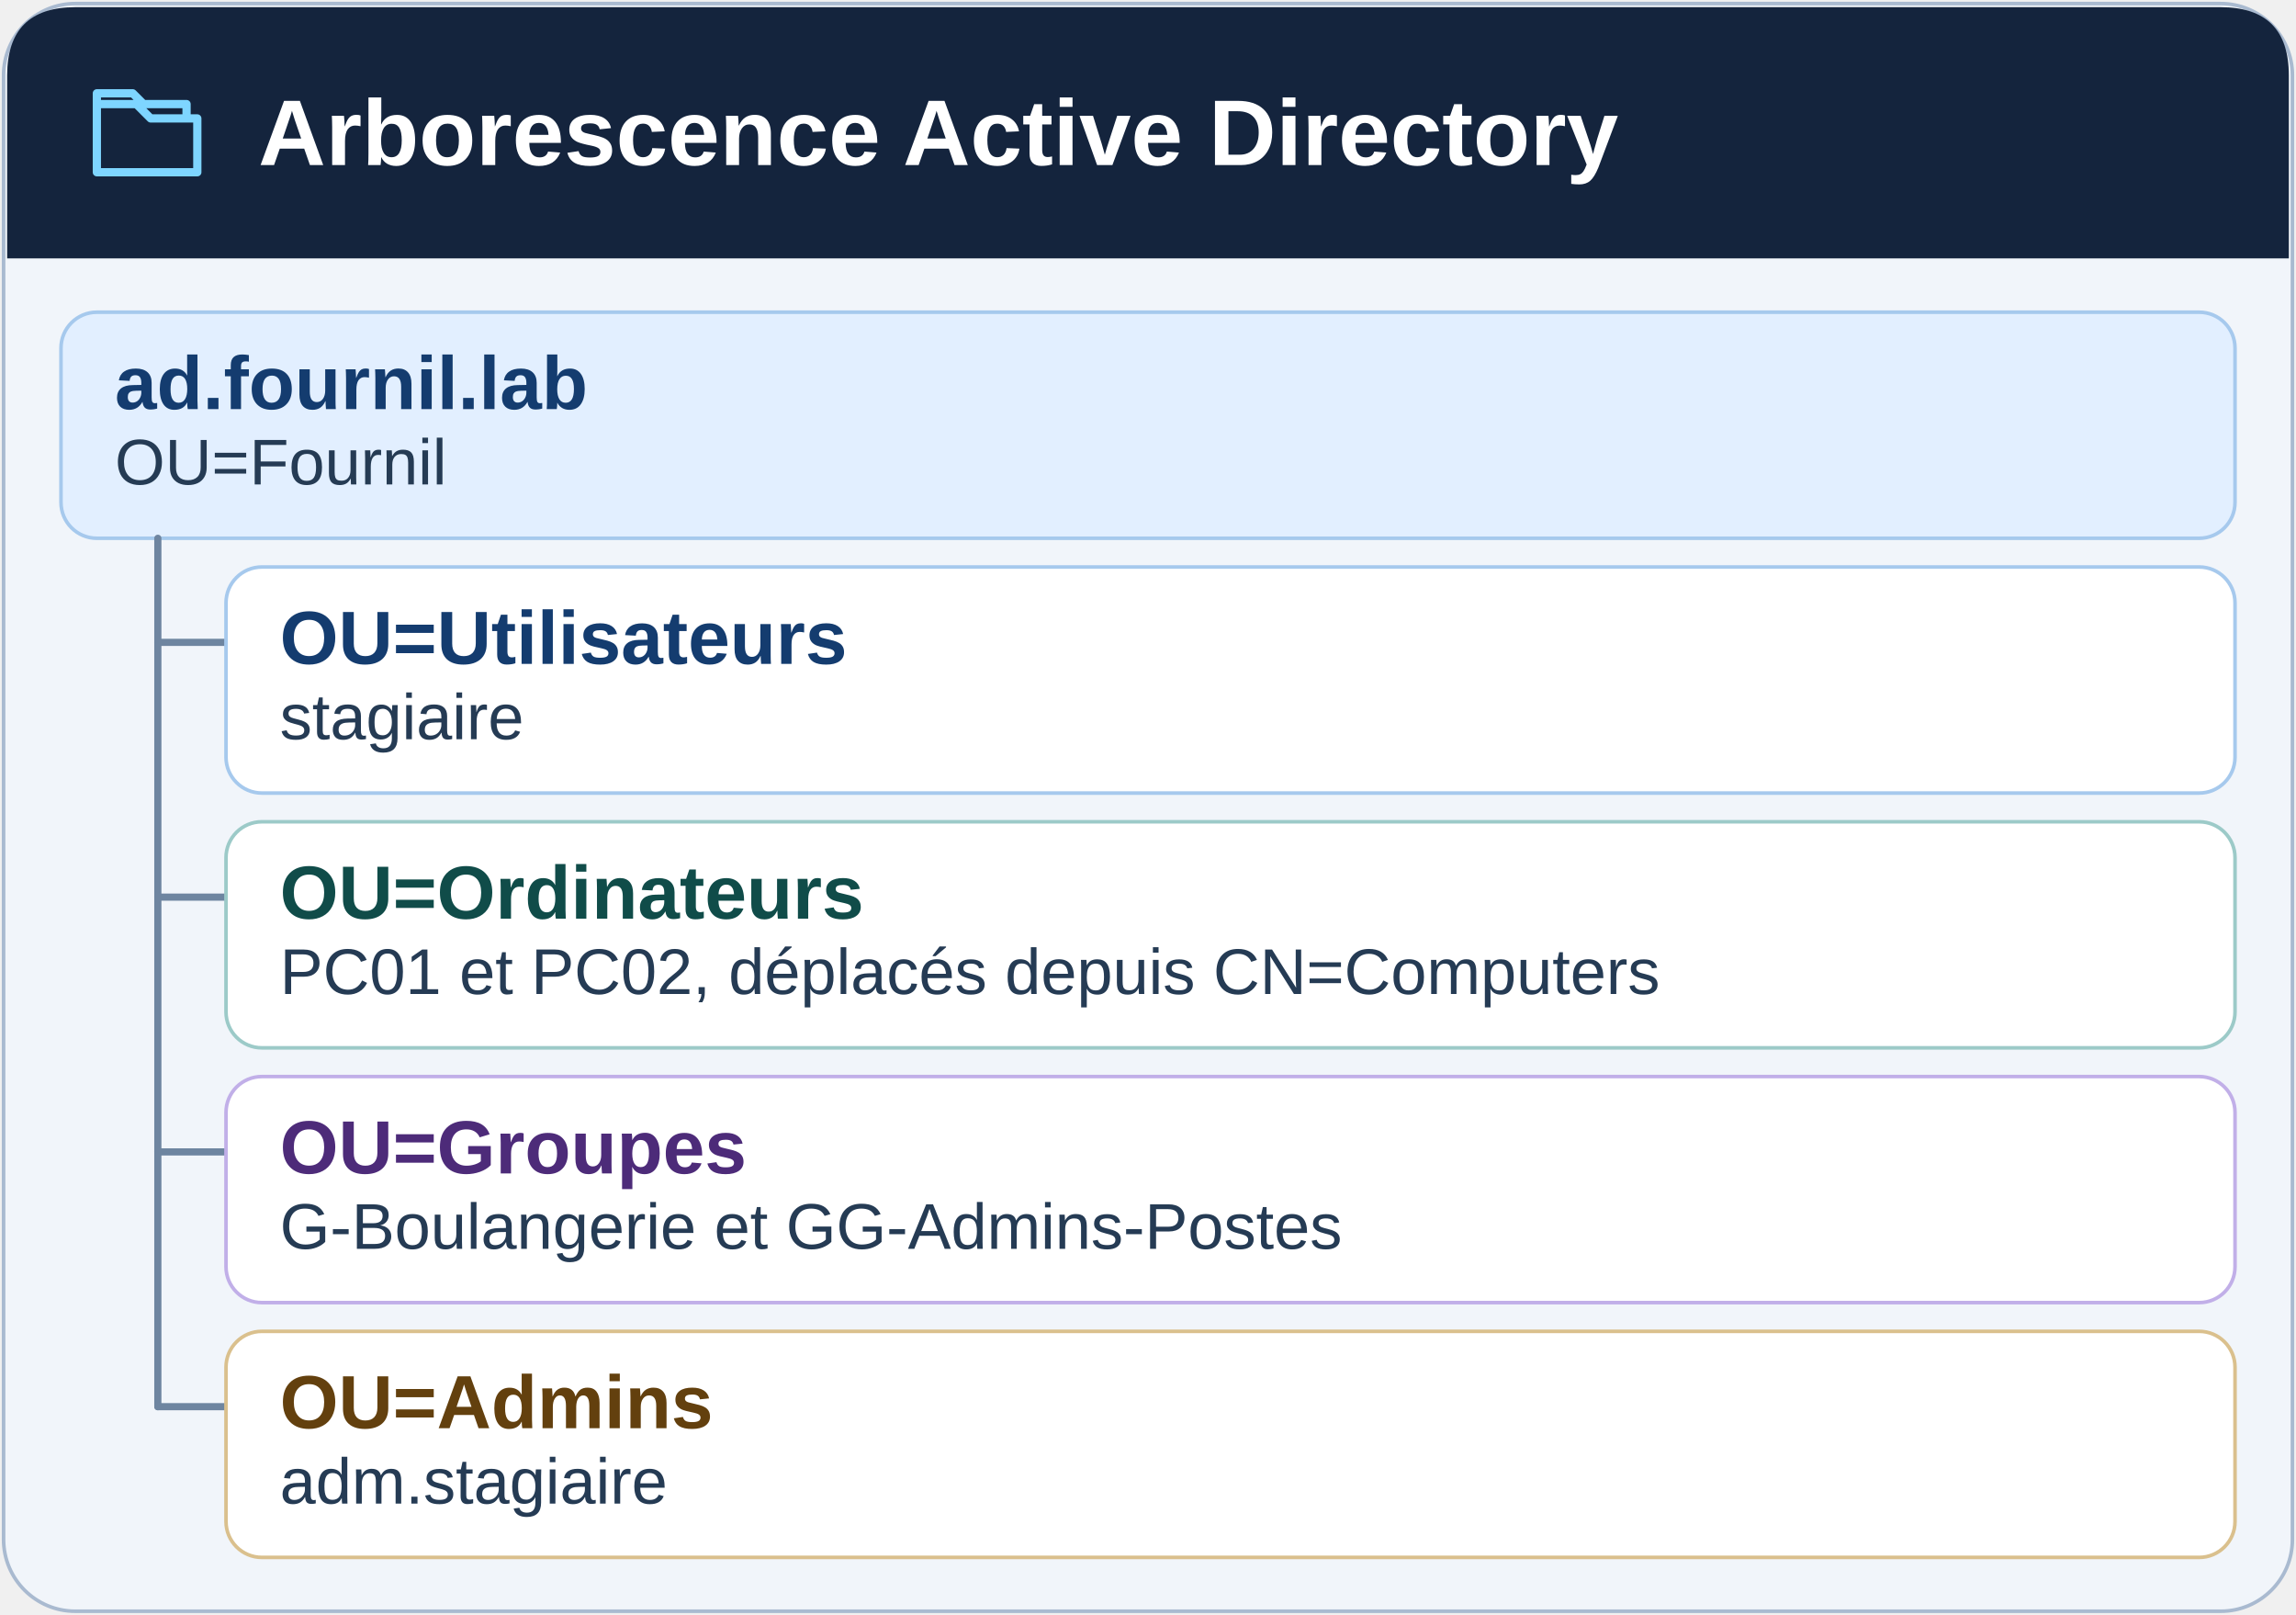
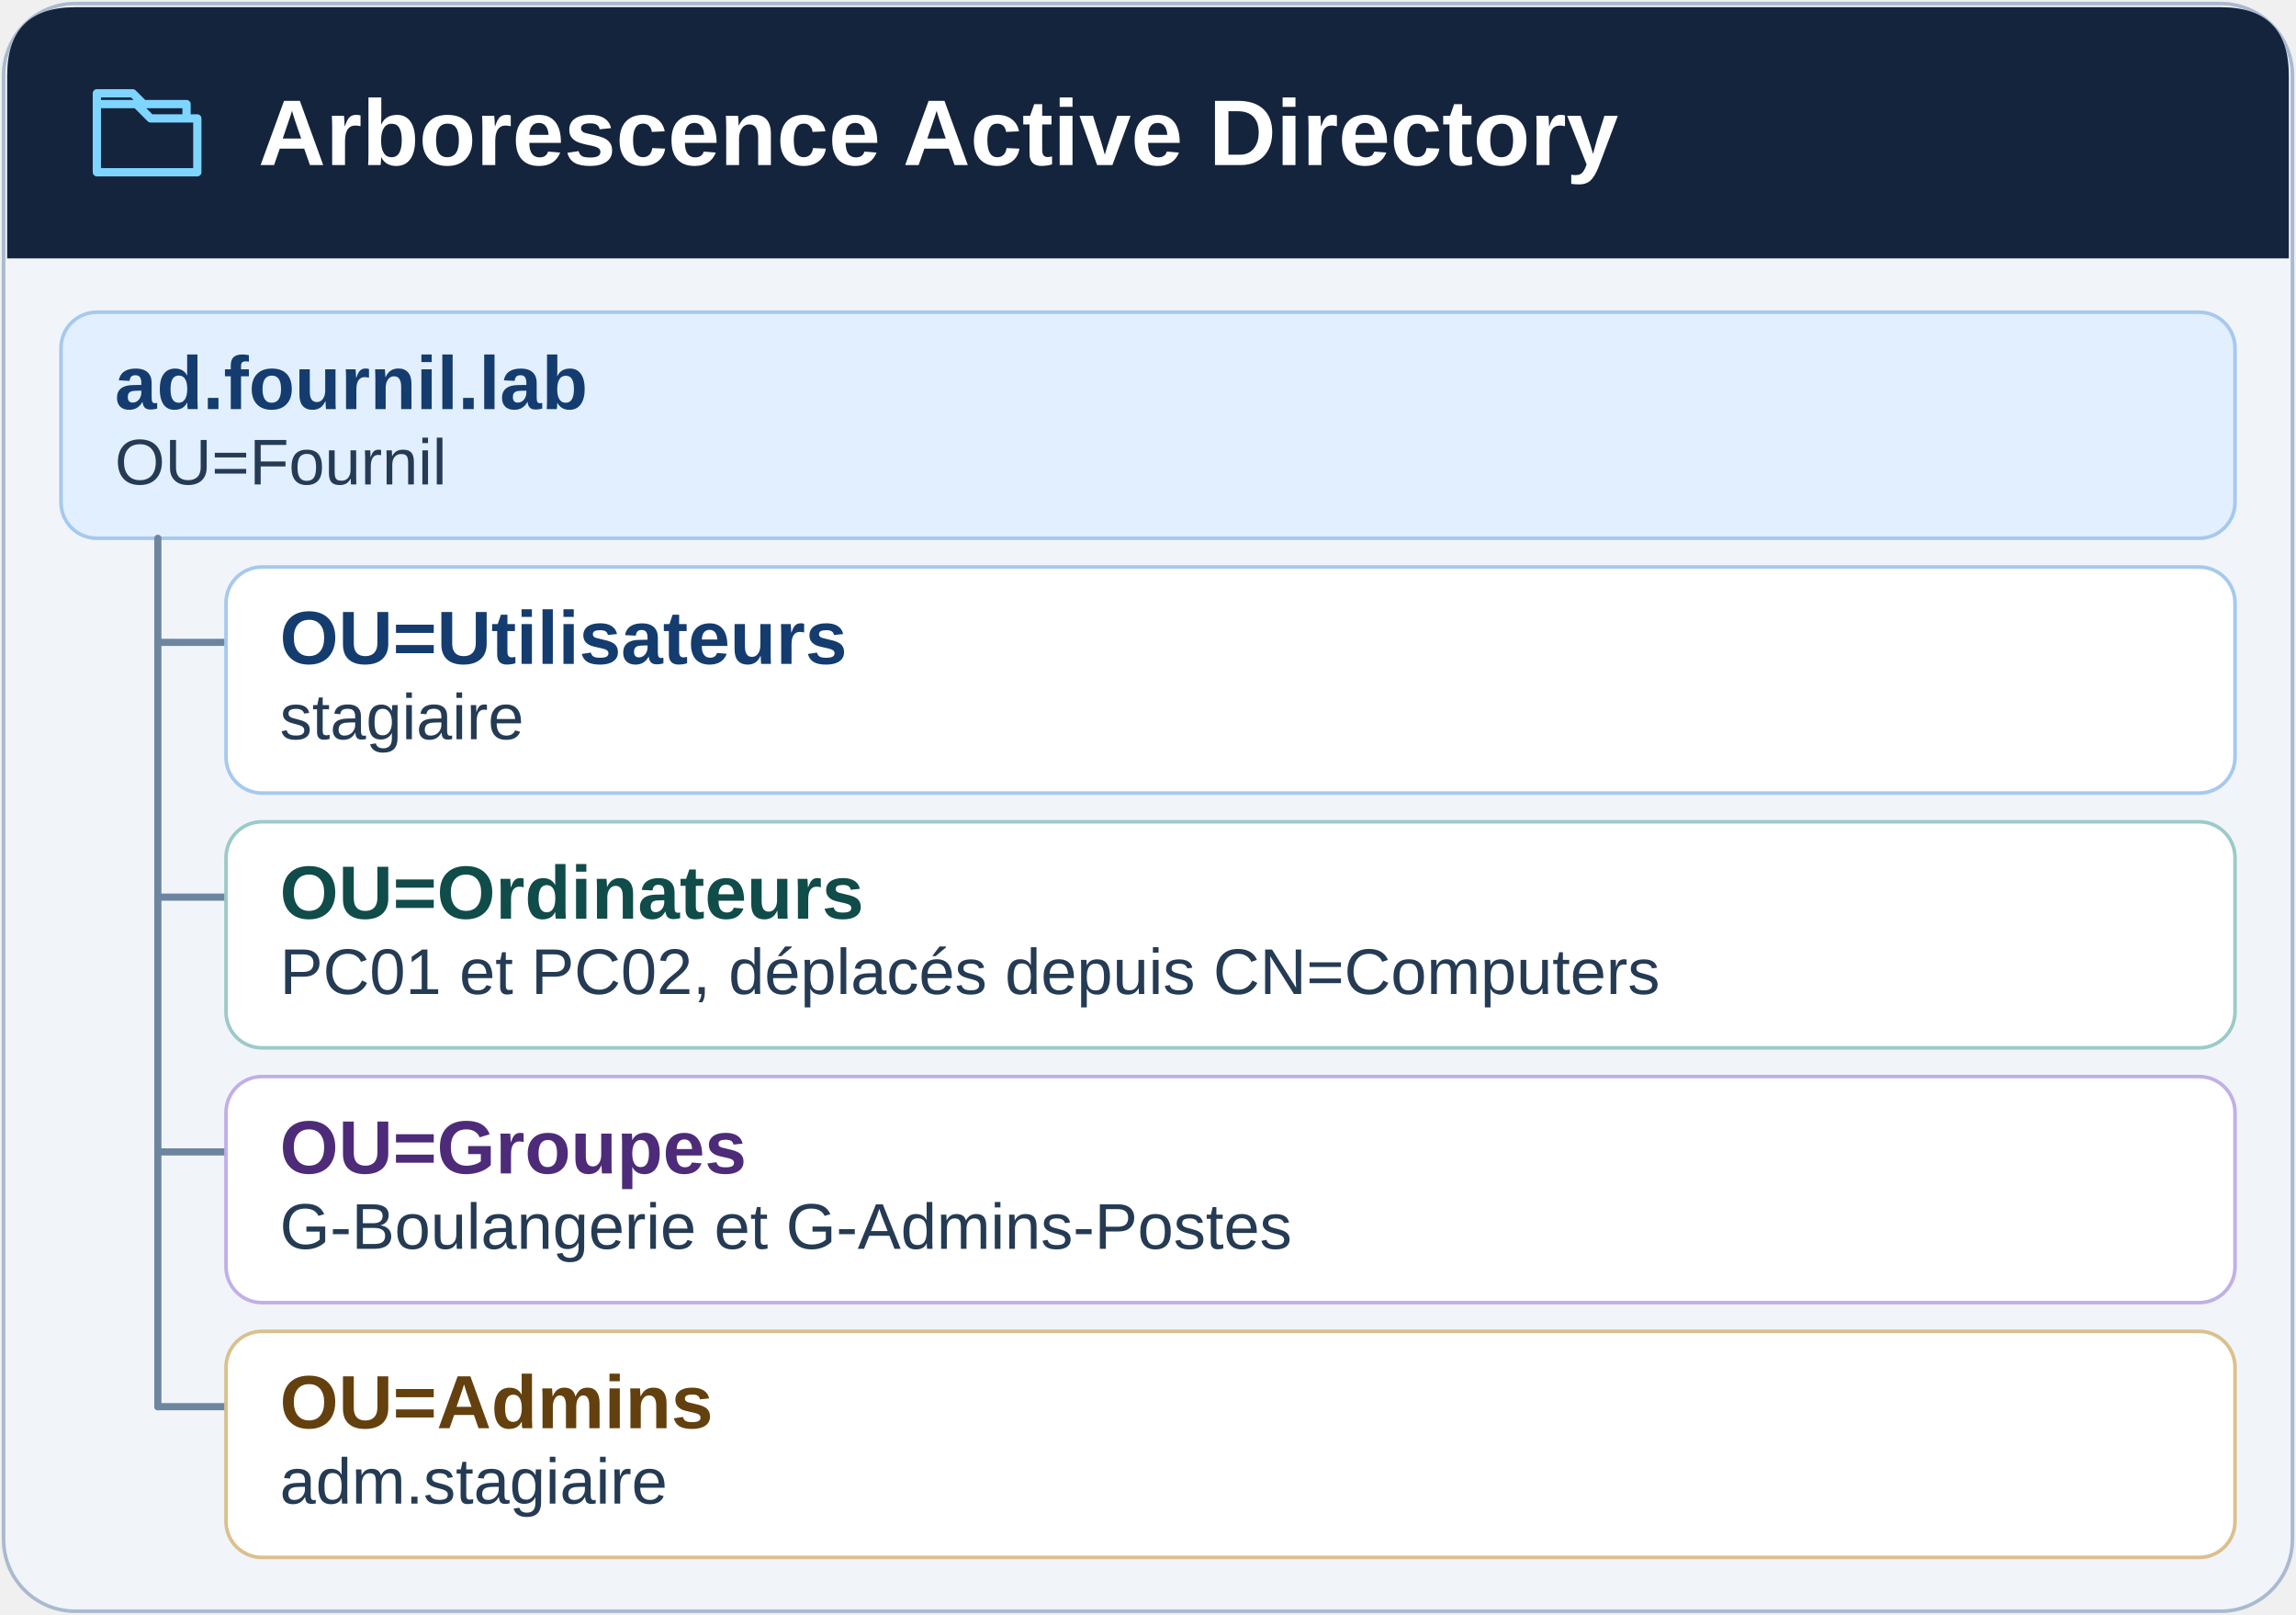
<svg xmlns="http://www.w3.org/2000/svg" width="640" height="450" viewBox="0 0 640 450" role="img" aria-labelledby="title desc">
  <rect x="1" y="1" width="638" height="448" rx="20" fill="#f1f5fa" stroke="#a9bad0" />
  <g font-family="Segoe UI, Arial, sans-serif">
    <path d="M21 2H619Q638 2 638 21V72H2V21Q2 2 21 2Z" fill="#14243d" />
    <path d="M3 9h11l4 4h13v15H3z M3 9V6h10l3 3h12v4" transform="translate(24 20)" fill="none" stroke="#7ed5ff" stroke-width="2.3" stroke-linecap="round" stroke-linejoin="round" />
    <text x="72" y="46" fill="#ffffff" font-size="26" font-weight="700">Arborescence Active Directory</text>
    <rect x="17" y="87" width="606" height="63" rx="10" fill="#e2efff" stroke="#a6c9ed" />
    <text x="32" y="114" fill="#143c6f" font-size="21" font-weight="700">ad.fournil.lab</text>
    <text x="32" y="135" fill="#253b54" font-size="18">OU=Fournil</text>
    <path d="M44 150L44 179" fill="none" stroke="#6e85a0" stroke-width="2" stroke-linecap="round" stroke-linejoin="round" />
    <path d="M44 179L63 179" fill="none" stroke="#6e85a0" stroke-width="2" stroke-linecap="round" stroke-linejoin="round" />
    <rect x="63" y="158" width="560" height="63" rx="10" fill="#ffffff" stroke="#a6c9ed" />
    <text x="78" y="185" fill="#143c6f" font-size="21" font-weight="700">OU=Utilisateurs</text>
    <text x="78" y="206" fill="#253b54" font-size="18">stagiaire</text>
    <path d="M44 179L44 250" fill="none" stroke="#6e85a0" stroke-width="2" stroke-linecap="round" stroke-linejoin="round" />
    <path d="M44 250L63 250" fill="none" stroke="#6e85a0" stroke-width="2" stroke-linecap="round" stroke-linejoin="round" />
    <rect x="63" y="229" width="560" height="63" rx="10" fill="#ffffff" stroke="#9ccac8" />
    <text x="78" y="256" fill="#104c49" font-size="21" font-weight="700">OU=Ordinateurs</text>
    <text x="78" y="277" fill="#253b54" font-size="18">PC01 et PC02, déplacés depuis CN=Computers</text>
    <path d="M44 250L44 321" fill="none" stroke="#6e85a0" stroke-width="2" stroke-linecap="round" stroke-linejoin="round" />
    <path d="M44 321L63 321" fill="none" stroke="#6e85a0" stroke-width="2" stroke-linecap="round" stroke-linejoin="round" />
    <rect x="63" y="300" width="560" height="63" rx="10" fill="#ffffff" stroke="#c1afe8" />
    <text x="78" y="327" fill="#4d2b79" font-size="21" font-weight="700">OU=Groupes</text>
-     <text x="78" y="348" fill="#253b54" font-size="18">G-Boulangerie et GG-Admins-Postes</text>
+     <text x="78" y="348" fill="#253b54" font-size="18">G-Boulangerie et G-Admins-Postes</text>
    <path d="M44 321L44 392" fill="none" stroke="#6e85a0" stroke-width="2" stroke-linecap="round" stroke-linejoin="round" />
    <path d="M44 392L63 392" fill="none" stroke="#6e85a0" stroke-width="2" stroke-linecap="round" stroke-linejoin="round" />
    <rect x="63" y="371" width="560" height="63" rx="10" fill="#ffffff" stroke="#dac08d" />
    <text x="78" y="398" fill="#63400e" font-size="21" font-weight="700">OU=Admins</text>
    <text x="78" y="419" fill="#253b54" font-size="18">adm.stagiaire</text>
  </g>
</svg>
